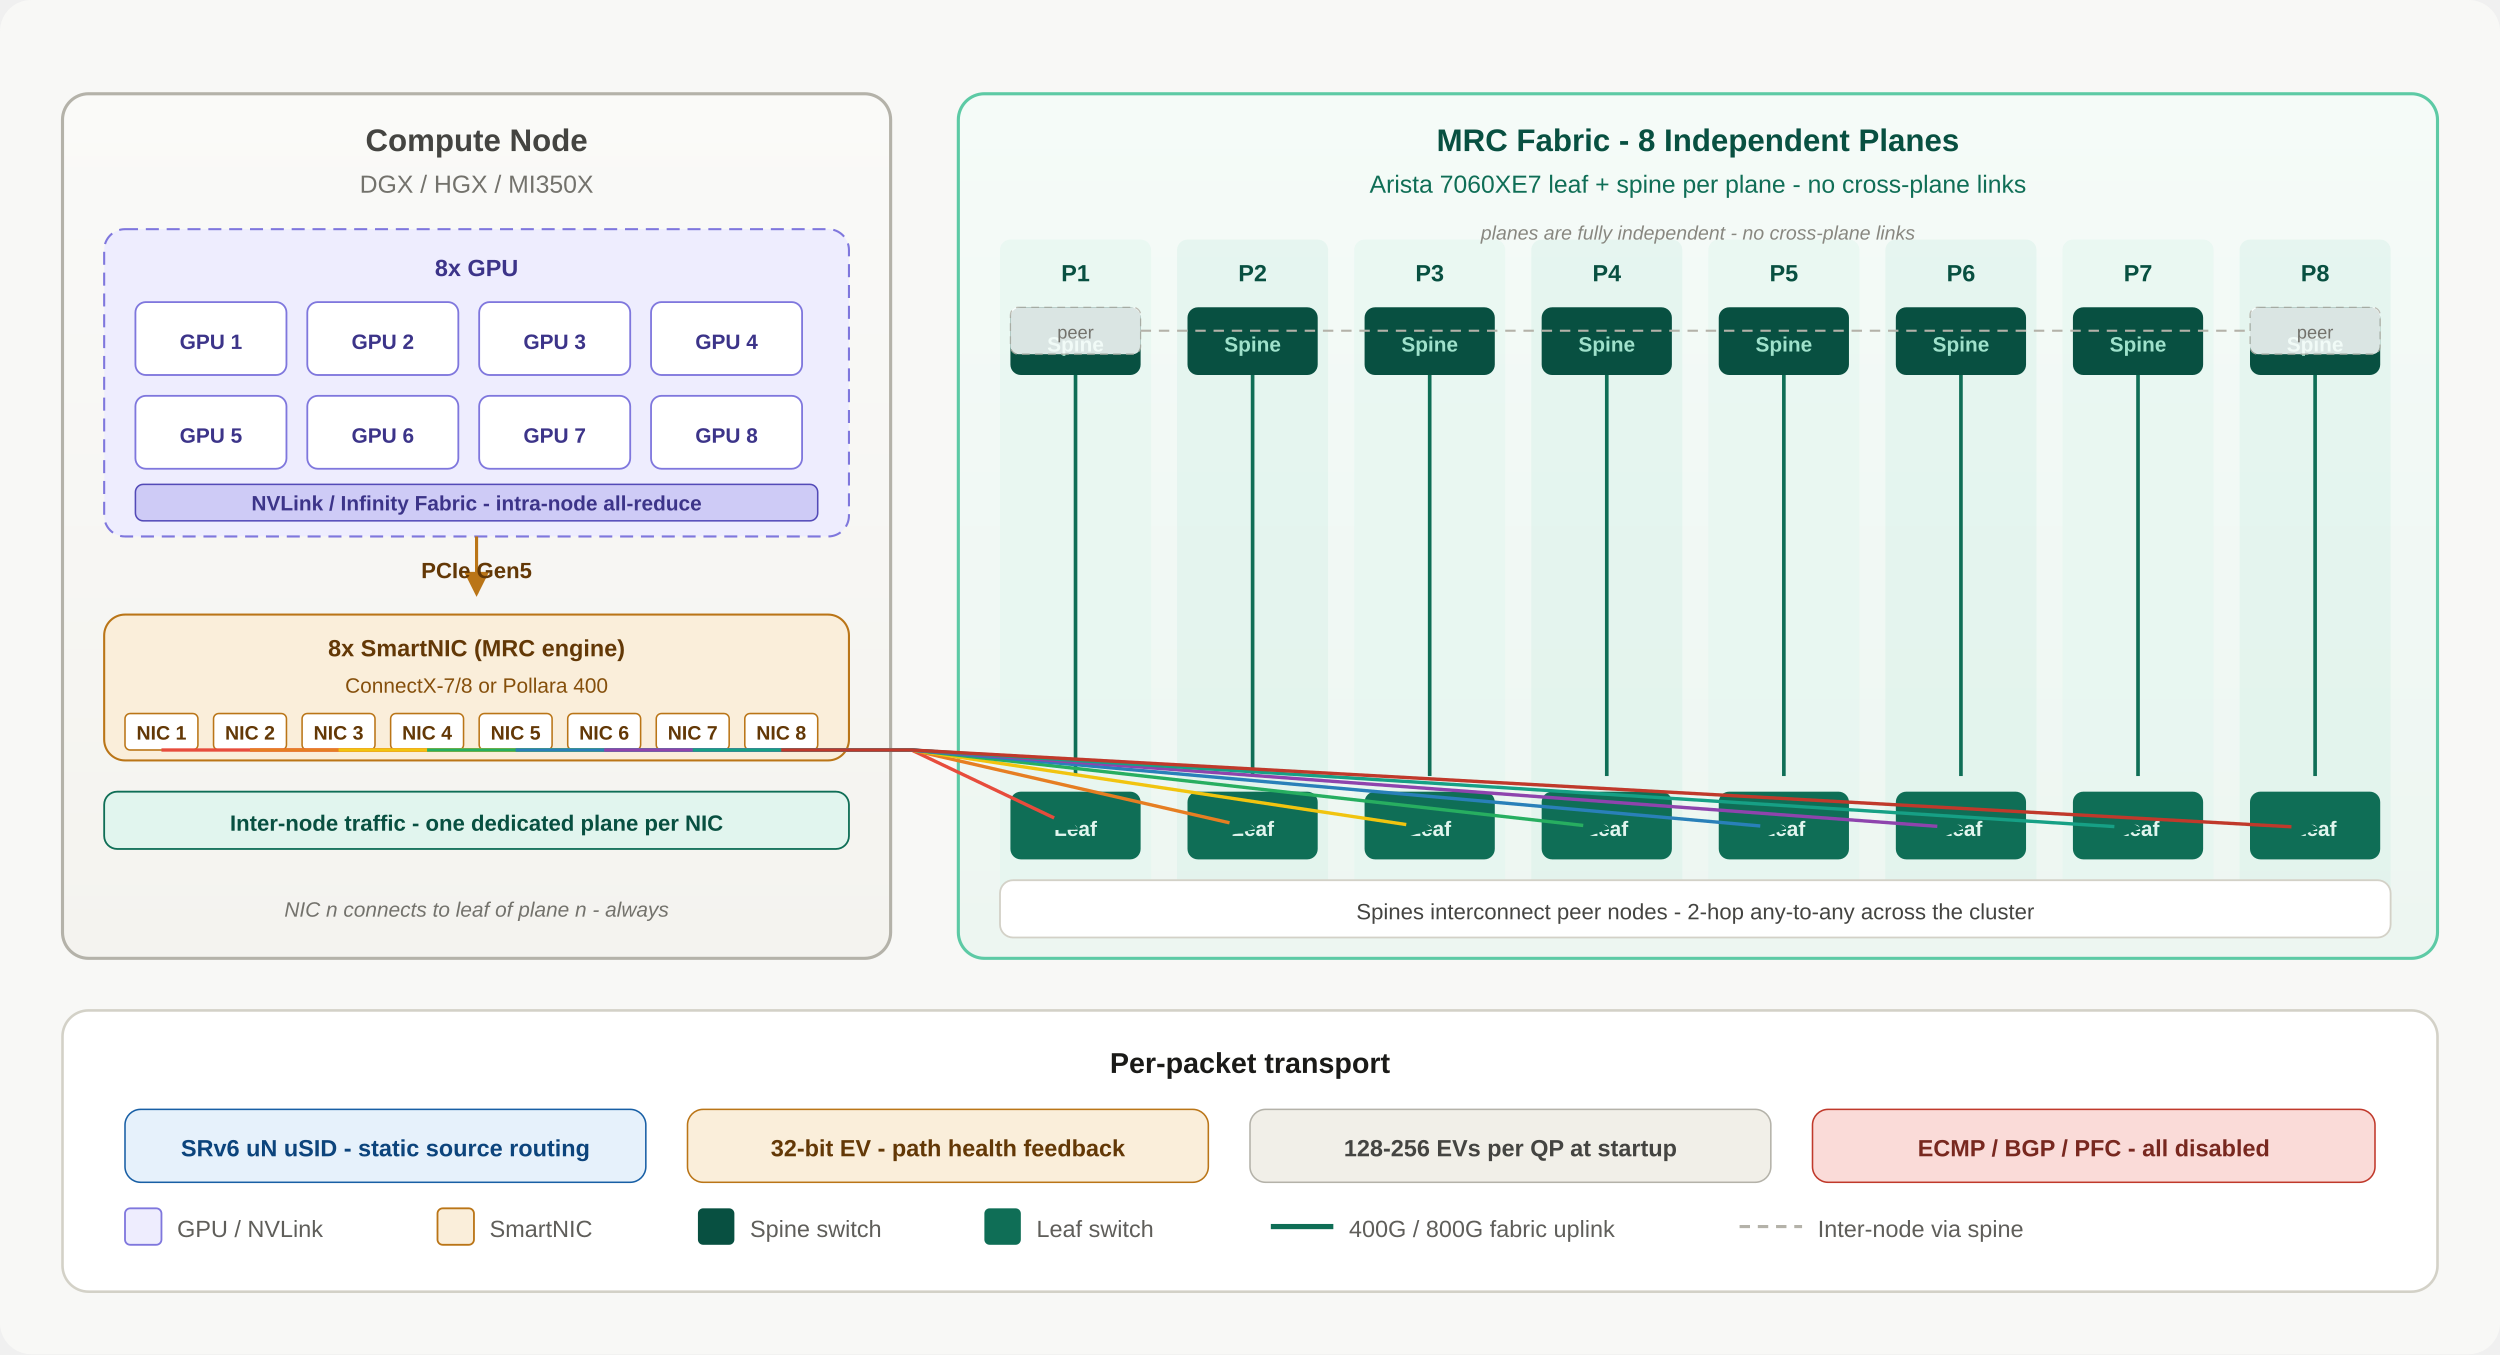
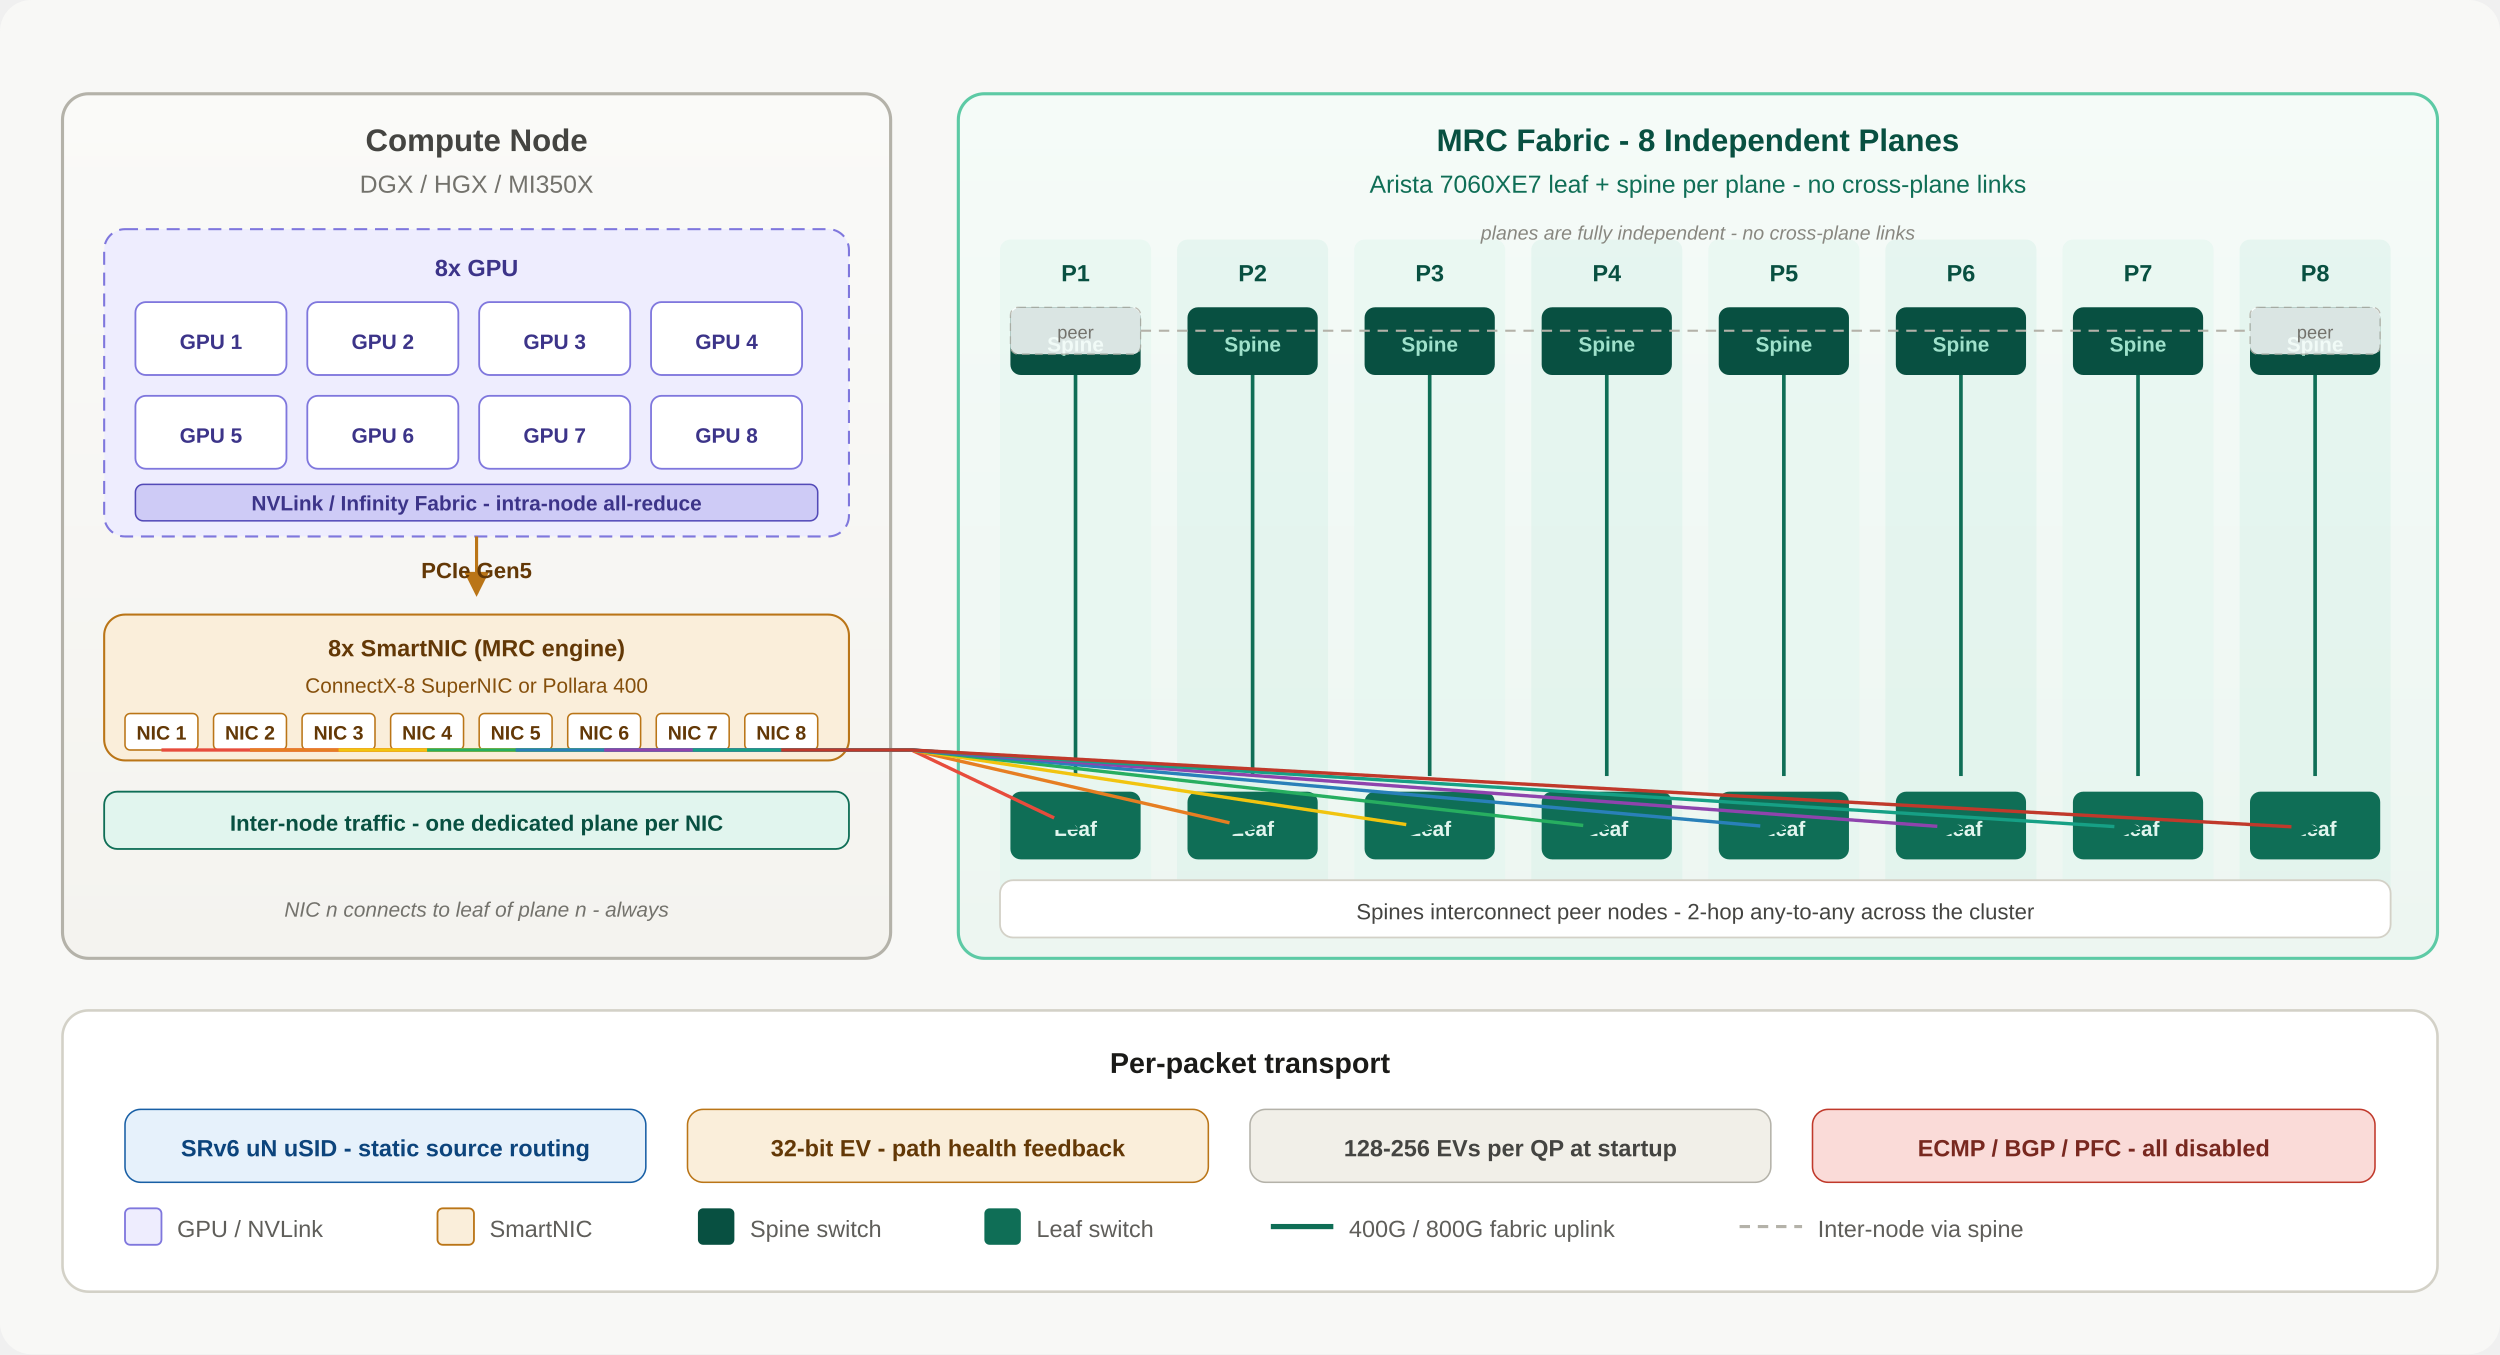
<svg xmlns="http://www.w3.org/2000/svg" viewBox="0 0 960 520" role="img" aria-labelledby="title desc">
  <defs>
    <marker id="arrow-pcie" markerWidth="8" markerHeight="8" refX="7" refY="4" orient="auto">
      <path d="M0,0 L8,4 L0,8 Z" fill="#BA7517" />
    </marker>
    <marker id="arrow-fabric" markerWidth="8" markerHeight="8" refX="7" refY="4" orient="auto">
      <path d="M0,0 L8,4 L0,8 Z" fill="#0F6E56" />
    </marker>
    <linearGradient id="node-bg" x1="0" y1="0" x2="0" y2="1">
      <stop offset="0%" stop-color="#FAFAF8" />
      <stop offset="100%" stop-color="#F4F3EF" />
    </linearGradient>
    <linearGradient id="fabric-bg" x1="0" y1="0" x2="0" y2="1">
      <stop offset="0%" stop-color="#F5FBF8" />
      <stop offset="100%" stop-color="#EDF6F1" />
    </linearGradient>
  </defs>
  <rect width="960" height="520" fill="#F8F8F6" rx="12" />
  <rect x="24" y="36" width="318" height="332" rx="10" fill="url(#node-bg)" stroke="#B4B2A9" stroke-width="1.2" />
  <text x="183" y="58" text-anchor="middle" font-family="Arial,sans-serif" font-size="12" font-weight="700" fill="#444441">Compute Node</text>
  <text x="183" y="74" text-anchor="middle" font-family="Arial,sans-serif" font-size="9.5" fill="#73726C">DGX / HGX / MI350X</text>
  <rect x="40" y="88" width="286" height="118" rx="8" fill="#EEEDFE" stroke="#7F77DD" stroke-width="0.8" stroke-dasharray="5 3" />
  <text x="183" y="106" text-anchor="middle" font-family="Arial,sans-serif" font-size="9" font-weight="700" fill="#3C3489">8x GPU</text>
  <g font-family="Arial,sans-serif" font-size="8" font-weight="600" fill="#3C3489">
    <rect x="52" y="116" width="58" height="28" rx="4" fill="#fff" stroke="#7F77DD" stroke-width="0.7" />
    <text x="81" y="134" text-anchor="middle">GPU 1</text>
    <rect x="118" y="116" width="58" height="28" rx="4" fill="#fff" stroke="#7F77DD" stroke-width="0.7" />
    <text x="147" y="134" text-anchor="middle">GPU 2</text>
    <rect x="184" y="116" width="58" height="28" rx="4" fill="#fff" stroke="#7F77DD" stroke-width="0.7" />
    <text x="213" y="134" text-anchor="middle">GPU 3</text>
    <rect x="250" y="116" width="58" height="28" rx="4" fill="#fff" stroke="#7F77DD" stroke-width="0.7" />
    <text x="279" y="134" text-anchor="middle">GPU 4</text>
    <rect x="52" y="152" width="58" height="28" rx="4" fill="#fff" stroke="#7F77DD" stroke-width="0.7" />
    <text x="81" y="170" text-anchor="middle">GPU 5</text>
    <rect x="118" y="152" width="58" height="28" rx="4" fill="#fff" stroke="#7F77DD" stroke-width="0.7" />
    <text x="147" y="170" text-anchor="middle">GPU 6</text>
    <rect x="184" y="152" width="58" height="28" rx="4" fill="#fff" stroke="#7F77DD" stroke-width="0.7" />
    <text x="213" y="170" text-anchor="middle">GPU 7</text>
    <rect x="250" y="152" width="58" height="28" rx="4" fill="#fff" stroke="#7F77DD" stroke-width="0.7" />
    <text x="279" y="170" text-anchor="middle">GPU 8</text>
  </g>
  <rect x="52" y="186" width="262" height="14" rx="3" fill="#CECBF6" stroke="#534AB7" stroke-width="0.6" />
  <text x="183" y="196" text-anchor="middle" font-family="Arial,sans-serif" font-size="8" font-weight="700" fill="#3C3489">NVLink / Infinity Fabric - intra-node all-reduce</text>
  <line x1="183" y1="206" x2="183" y2="228" stroke="#BA7517" stroke-width="1.2" marker-end="url(#arrow-pcie)" />
  <text x="183" y="222" text-anchor="middle" font-family="Arial,sans-serif" font-size="8.5" font-weight="600" fill="#633806">PCIe Gen5</text>
  <rect x="40" y="236" width="286" height="56" rx="8" fill="#FAEEDA" stroke="#BA7517" stroke-width="0.8" />
  <text x="183" y="252" text-anchor="middle" font-family="Arial,sans-serif" font-size="9" font-weight="700" fill="#633806">8x SmartNIC (MRC engine)</text>
-   <text x="183" y="266" text-anchor="middle" font-family="Arial,sans-serif" font-size="8" fill="#854F0B">ConnectX-7/8 or Pollara 400</text>
+   <text x="183" y="266" text-anchor="middle" font-family="Arial,sans-serif" font-size="8" fill="#854F0B">ConnectX-8 SuperNIC or Pollara 400</text>
  <g font-family="Arial,sans-serif" font-size="7.5" font-weight="700" fill="#633806">
    <rect x="48" y="274" width="28" height="14" rx="2" fill="#fff" stroke="#BA7517" stroke-width="0.6" />
    <text x="62" y="284" text-anchor="middle">NIC 1</text>
    <rect x="82" y="274" width="28" height="14" rx="2" fill="#fff" stroke="#BA7517" stroke-width="0.6" />
    <text x="96" y="284" text-anchor="middle">NIC 2</text>
    <rect x="116" y="274" width="28" height="14" rx="2" fill="#fff" stroke="#BA7517" stroke-width="0.6" />
    <text x="130" y="284" text-anchor="middle">NIC 3</text>
    <rect x="150" y="274" width="28" height="14" rx="2" fill="#fff" stroke="#BA7517" stroke-width="0.6" />
    <text x="164" y="284" text-anchor="middle">NIC 4</text>
    <rect x="184" y="274" width="28" height="14" rx="2" fill="#fff" stroke="#BA7517" stroke-width="0.6" />
    <text x="198" y="284" text-anchor="middle">NIC 5</text>
    <rect x="218" y="274" width="28" height="14" rx="2" fill="#fff" stroke="#BA7517" stroke-width="0.6" />
    <text x="232" y="284" text-anchor="middle">NIC 6</text>
    <rect x="252" y="274" width="28" height="14" rx="2" fill="#fff" stroke="#BA7517" stroke-width="0.6" />
    <text x="266" y="284" text-anchor="middle">NIC 7</text>
    <rect x="286" y="274" width="28" height="14" rx="2" fill="#fff" stroke="#BA7517" stroke-width="0.6" />
    <text x="300" y="284" text-anchor="middle">NIC 8</text>
  </g>
  <rect x="40" y="304" width="286" height="22" rx="5" fill="#E1F5EE" stroke="#0F6E56" stroke-width="0.7" />
  <text x="183" y="319" text-anchor="middle" font-family="Arial,sans-serif" font-size="8.5" font-weight="600" fill="#085041">Inter-node traffic - one dedicated plane per NIC</text>
  <text x="183" y="352" text-anchor="middle" font-family="Arial,sans-serif" font-size="8" fill="#73726C" font-style="italic">NIC n connects to leaf of plane n - always</text>
  <rect x="368" y="36" width="568" height="332" rx="10" fill="url(#fabric-bg)" stroke="#5DCAA5" stroke-width="1.2" />
  <text x="652" y="58" text-anchor="middle" font-family="Arial,sans-serif" font-size="12" font-weight="700" fill="#085041">MRC Fabric - 8 Independent Planes</text>
  <text x="652" y="74" text-anchor="middle" font-family="Arial,sans-serif" font-size="9.5" fill="#0F6E56">Arista 7060XE7 leaf + spine per plane - no cross-plane links</text>
  <g font-family="Arial,sans-serif">
    <rect x="384" y="92" width="58" height="260" rx="4" fill="#E1F5EE" opacity="0.55" />
    <text x="413" y="108" text-anchor="middle" font-size="9" font-weight="700" fill="#085041">P1</text>
    <rect x="388" y="118" width="50" height="26" rx="4" fill="#085041" />
    <text x="413" y="135" text-anchor="middle" font-size="8" font-weight="600" fill="#9FE1CB">Spine</text>
    <line x1="413" y1="144" x2="413" y2="298" stroke="#0F6E56" stroke-width="1.4" />
    <rect x="388" y="304" width="50" height="26" rx="4" fill="#0F6E56" />
    <text x="413" y="321" text-anchor="middle" font-size="8" font-weight="600" fill="#E1F5EE">Leaf</text>
    <rect x="452" y="92" width="58" height="260" rx="4" fill="#D4F0E7" opacity="0.45" />
    <text x="481" y="108" text-anchor="middle" font-size="9" font-weight="700" fill="#085041">P2</text>
    <rect x="456" y="118" width="50" height="26" rx="4" fill="#085041" />
    <text x="481" y="135" text-anchor="middle" font-size="8" font-weight="600" fill="#9FE1CB">Spine</text>
    <line x1="481" y1="144" x2="481" y2="298" stroke="#0F6E56" stroke-width="1.4" />
    <rect x="456" y="304" width="50" height="26" rx="4" fill="#0F6E56" />
    <text x="481" y="321" text-anchor="middle" font-size="8" font-weight="600" fill="#E1F5EE">Leaf</text>
    <rect x="520" y="92" width="58" height="260" rx="4" fill="#E1F5EE" opacity="0.55" />
    <text x="549" y="108" text-anchor="middle" font-size="9" font-weight="700" fill="#085041">P3</text>
    <rect x="524" y="118" width="50" height="26" rx="4" fill="#085041" />
    <text x="549" y="135" text-anchor="middle" font-size="8" font-weight="600" fill="#9FE1CB">Spine</text>
    <line x1="549" y1="144" x2="549" y2="298" stroke="#0F6E56" stroke-width="1.4" />
    <rect x="524" y="304" width="50" height="26" rx="4" fill="#0F6E56" />
    <text x="549" y="321" text-anchor="middle" font-size="8" font-weight="600" fill="#E1F5EE">Leaf</text>
    <rect x="588" y="92" width="58" height="260" rx="4" fill="#D4F0E7" opacity="0.45" />
    <text x="617" y="108" text-anchor="middle" font-size="9" font-weight="700" fill="#085041">P4</text>
    <rect x="592" y="118" width="50" height="26" rx="4" fill="#085041" />
    <text x="617" y="135" text-anchor="middle" font-size="8" font-weight="600" fill="#9FE1CB">Spine</text>
    <line x1="617" y1="144" x2="617" y2="298" stroke="#0F6E56" stroke-width="1.4" />
    <rect x="592" y="304" width="50" height="26" rx="4" fill="#0F6E56" />
    <text x="617" y="321" text-anchor="middle" font-size="8" font-weight="600" fill="#E1F5EE">Leaf</text>
    <rect x="656" y="92" width="58" height="260" rx="4" fill="#E1F5EE" opacity="0.55" />
    <text x="685" y="108" text-anchor="middle" font-size="9" font-weight="700" fill="#085041">P5</text>
    <rect x="660" y="118" width="50" height="26" rx="4" fill="#085041" />
    <text x="685" y="135" text-anchor="middle" font-size="8" font-weight="600" fill="#9FE1CB">Spine</text>
    <line x1="685" y1="144" x2="685" y2="298" stroke="#0F6E56" stroke-width="1.4" />
    <rect x="660" y="304" width="50" height="26" rx="4" fill="#0F6E56" />
    <text x="685" y="321" text-anchor="middle" font-size="8" font-weight="600" fill="#E1F5EE">Leaf</text>
    <rect x="724" y="92" width="58" height="260" rx="4" fill="#D4F0E7" opacity="0.45" />
    <text x="753" y="108" text-anchor="middle" font-size="9" font-weight="700" fill="#085041">P6</text>
    <rect x="728" y="118" width="50" height="26" rx="4" fill="#085041" />
    <text x="753" y="135" text-anchor="middle" font-size="8" font-weight="600" fill="#9FE1CB">Spine</text>
    <line x1="753" y1="144" x2="753" y2="298" stroke="#0F6E56" stroke-width="1.4" />
    <rect x="728" y="304" width="50" height="26" rx="4" fill="#0F6E56" />
    <text x="753" y="321" text-anchor="middle" font-size="8" font-weight="600" fill="#E1F5EE">Leaf</text>
    <rect x="792" y="92" width="58" height="260" rx="4" fill="#E1F5EE" opacity="0.55" />
    <text x="821" y="108" text-anchor="middle" font-size="9" font-weight="700" fill="#085041">P7</text>
    <rect x="796" y="118" width="50" height="26" rx="4" fill="#085041" />
    <text x="821" y="135" text-anchor="middle" font-size="8" font-weight="600" fill="#9FE1CB">Spine</text>
    <line x1="821" y1="144" x2="821" y2="298" stroke="#0F6E56" stroke-width="1.4" />
    <rect x="796" y="304" width="50" height="26" rx="4" fill="#0F6E56" />
    <text x="821" y="321" text-anchor="middle" font-size="8" font-weight="600" fill="#E1F5EE">Leaf</text>
    <rect x="860" y="92" width="58" height="260" rx="4" fill="#D4F0E7" opacity="0.45" />
    <text x="889" y="108" text-anchor="middle" font-size="9" font-weight="700" fill="#085041">P8</text>
    <rect x="864" y="118" width="50" height="26" rx="4" fill="#085041" />
    <text x="889" y="135" text-anchor="middle" font-size="8" font-weight="600" fill="#9FE1CB">Spine</text>
    <line x1="889" y1="144" x2="889" y2="298" stroke="#0F6E56" stroke-width="1.4" />
    <rect x="864" y="304" width="50" height="26" rx="4" fill="#0F6E56" />
    <text x="889" y="321" text-anchor="middle" font-size="8" font-weight="600" fill="#E1F5EE">Leaf</text>
  </g>
  <g stroke-width="1.3" fill="none">
    <path d="M 62 288 L 350 288 L 413 318" stroke="#E74C3C" marker-end="url(#arrow-fabric)" />
    <path d="M 96 288 L 350 288 L 481 318" stroke="#E67E22" marker-end="url(#arrow-fabric)" />
    <path d="M 130 288 L 350 288 L 549 318" stroke="#F1C40F" marker-end="url(#arrow-fabric)" />
    <path d="M 164 288 L 350 288 L 617 318" stroke="#27AE60" marker-end="url(#arrow-fabric)" />
    <path d="M 198 288 L 350 288 L 685 318" stroke="#2980B9" marker-end="url(#arrow-fabric)" />
    <path d="M 232 288 L 350 288 L 753 318" stroke="#8E44AD" marker-end="url(#arrow-fabric)" />
    <path d="M 266 288 L 350 288 L 821 318" stroke="#16A085" marker-end="url(#arrow-fabric)" />
    <path d="M 300 288 L 350 288 L 889 318" stroke="#C0392B" marker-end="url(#arrow-fabric)" />
  </g>
  <rect x="384" y="338" width="534" height="22" rx="5" fill="#fff" stroke="#D3D1C7" stroke-width="0.7" />
  <text x="651" y="353" text-anchor="middle" font-family="Arial,sans-serif" font-size="8.5" fill="#444441">Spines interconnect peer nodes - 2-hop any-to-any across the cluster</text>
  <rect x="388" y="118" width="50" height="18" rx="3" fill="#fff" stroke="#B4B2A9" stroke-width="0.5" stroke-dasharray="3 2" opacity="0.85" />
  <text x="413" y="130" text-anchor="middle" font-family="Arial,sans-serif" font-size="7" fill="#73726C">peer</text>
  <rect x="864" y="118" width="50" height="18" rx="3" fill="#fff" stroke="#B4B2A9" stroke-width="0.5" stroke-dasharray="3 2" opacity="0.85" />
  <text x="889" y="130" text-anchor="middle" font-family="Arial,sans-serif" font-size="7" fill="#73726C">peer</text>
  <path d="M 438 127 L 864 127" stroke="#B4B2A9" stroke-width="0.8" stroke-dasharray="4 3" fill="none" />
  <text x="652" y="92" text-anchor="middle" font-family="Arial,sans-serif" font-size="7.5" fill="#888780" font-style="italic">planes are fully independent - no cross-plane links</text>
  <rect x="24" y="388" width="912" height="108" rx="10" fill="#fff" stroke="#D3D1C7" stroke-width="1" />
  <text x="480" y="412" text-anchor="middle" font-family="Arial,sans-serif" font-size="11" font-weight="700" fill="#1A1A18">Per-packet transport</text>
  <rect x="48" y="426" width="200" height="28" rx="6" fill="#E6F1FB" stroke="#185FA5" stroke-width="0.6" />
  <text x="148" y="444" text-anchor="middle" font-family="Arial,sans-serif" font-size="9" font-weight="600" fill="#0C447C">SRv6 uN uSID - static source routing</text>
  <rect x="264" y="426" width="200" height="28" rx="6" fill="#FAEEDA" stroke="#BA7517" stroke-width="0.6" />
  <text x="364" y="444" text-anchor="middle" font-family="Arial,sans-serif" font-size="9" font-weight="600" fill="#633806">32-bit EV - path health feedback</text>
  <rect x="480" y="426" width="200" height="28" rx="6" fill="#F1EFE8" stroke="#B4B2A9" stroke-width="0.6" />
  <text x="580" y="444" text-anchor="middle" font-family="Arial,sans-serif" font-size="9" font-weight="600" fill="#444441">128-256 EVs per QP at startup</text>
  <rect x="696" y="426" width="216" height="28" rx="6" fill="#FADBD8" stroke="#C0392B" stroke-width="0.6" />
  <text x="804" y="444" text-anchor="middle" font-family="Arial,sans-serif" font-size="9" font-weight="600" fill="#78281F">ECMP / BGP / PFC - all disabled</text>
  <rect x="48" y="464" width="14" height="14" rx="2" fill="#EEEDFE" stroke="#7F77DD" stroke-width="0.7" />
  <text x="68" y="475" font-family="Arial,sans-serif" font-size="9" fill="#5F5E5A">GPU / NVLink</text>
  <rect x="168" y="464" width="14" height="14" rx="2" fill="#FAEEDA" stroke="#BA7517" stroke-width="0.7" />
  <text x="188" y="475" font-family="Arial,sans-serif" font-size="9" fill="#5F5E5A">SmartNIC</text>
  <rect x="268" y="464" width="14" height="14" rx="2" fill="#085041" />
  <text x="288" y="475" font-family="Arial,sans-serif" font-size="9" fill="#5F5E5A">Spine switch</text>
  <rect x="378" y="464" width="14" height="14" rx="2" fill="#0F6E56" />
  <text x="398" y="475" font-family="Arial,sans-serif" font-size="9" fill="#5F5E5A">Leaf switch</text>
  <line x1="488" y1="471" x2="512" y2="471" stroke="#0F6E56" stroke-width="2" />
  <text x="518" y="475" font-family="Arial,sans-serif" font-size="9" fill="#5F5E5A">400G / 800G fabric uplink</text>
  <line x1="668" y1="471" x2="692" y2="471" stroke="#B4B2A9" stroke-width="1.2" stroke-dasharray="4 3" />
  <text x="698" y="475" font-family="Arial,sans-serif" font-size="9" fill="#5F5E5A">Inter-node via spine</text>
</svg>
